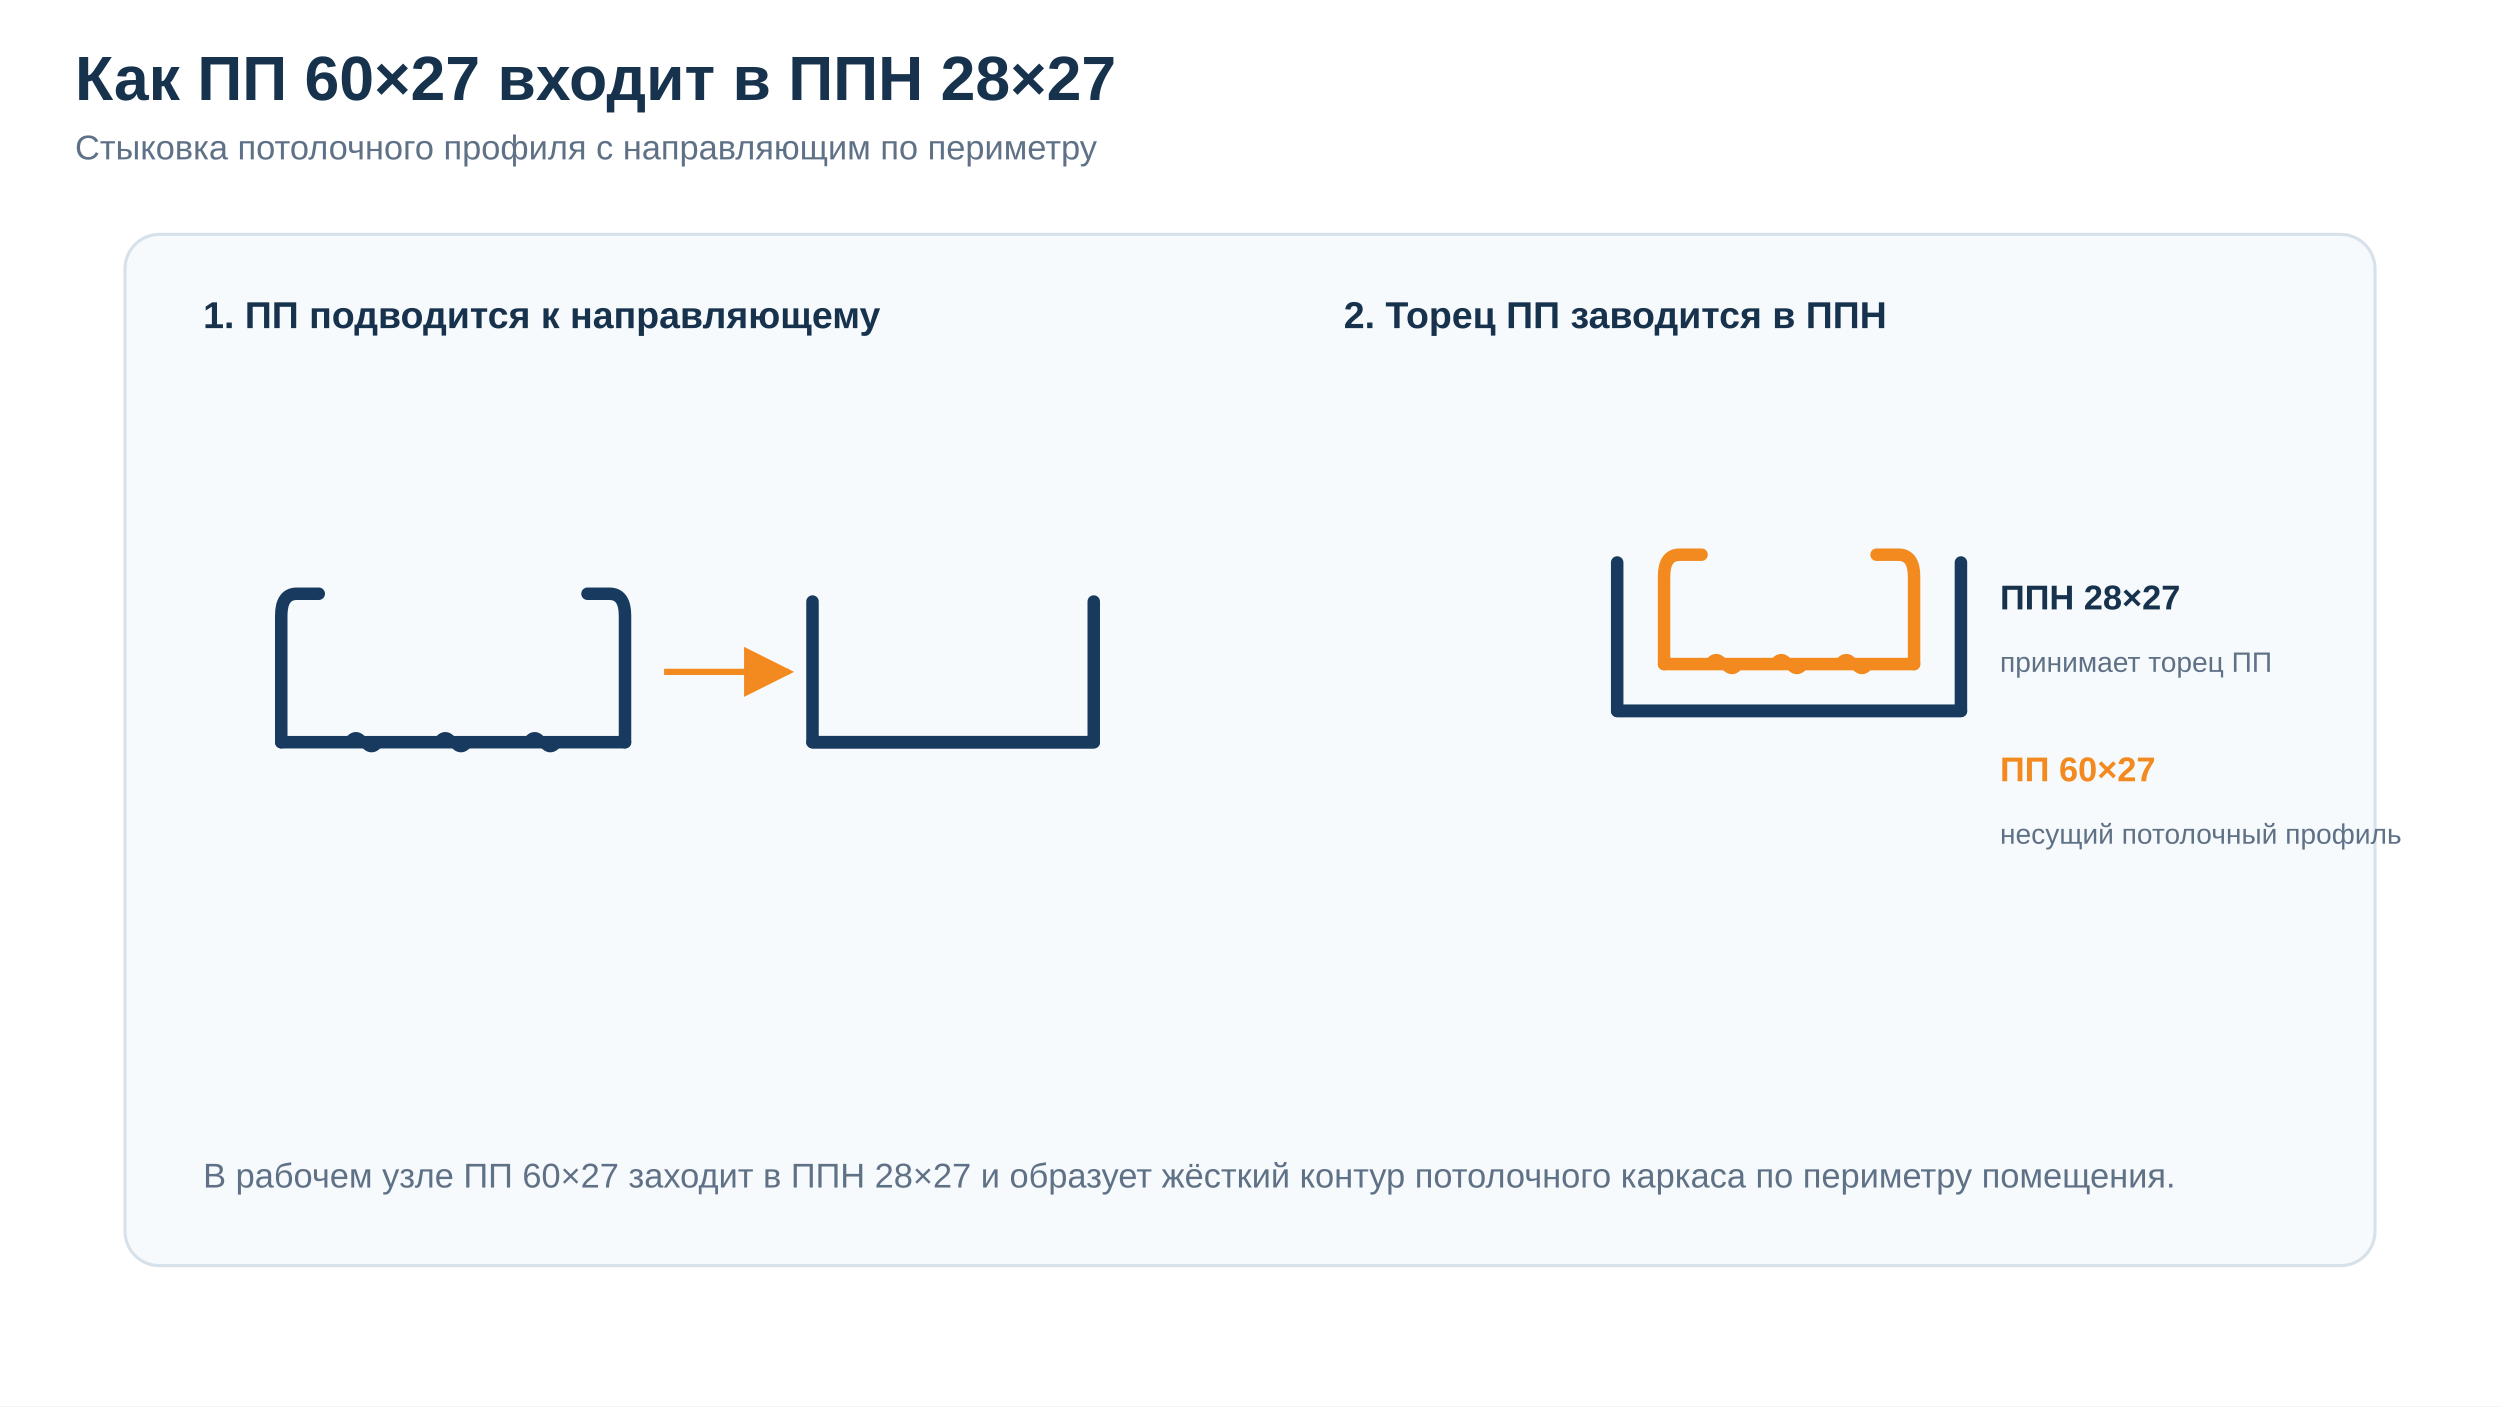
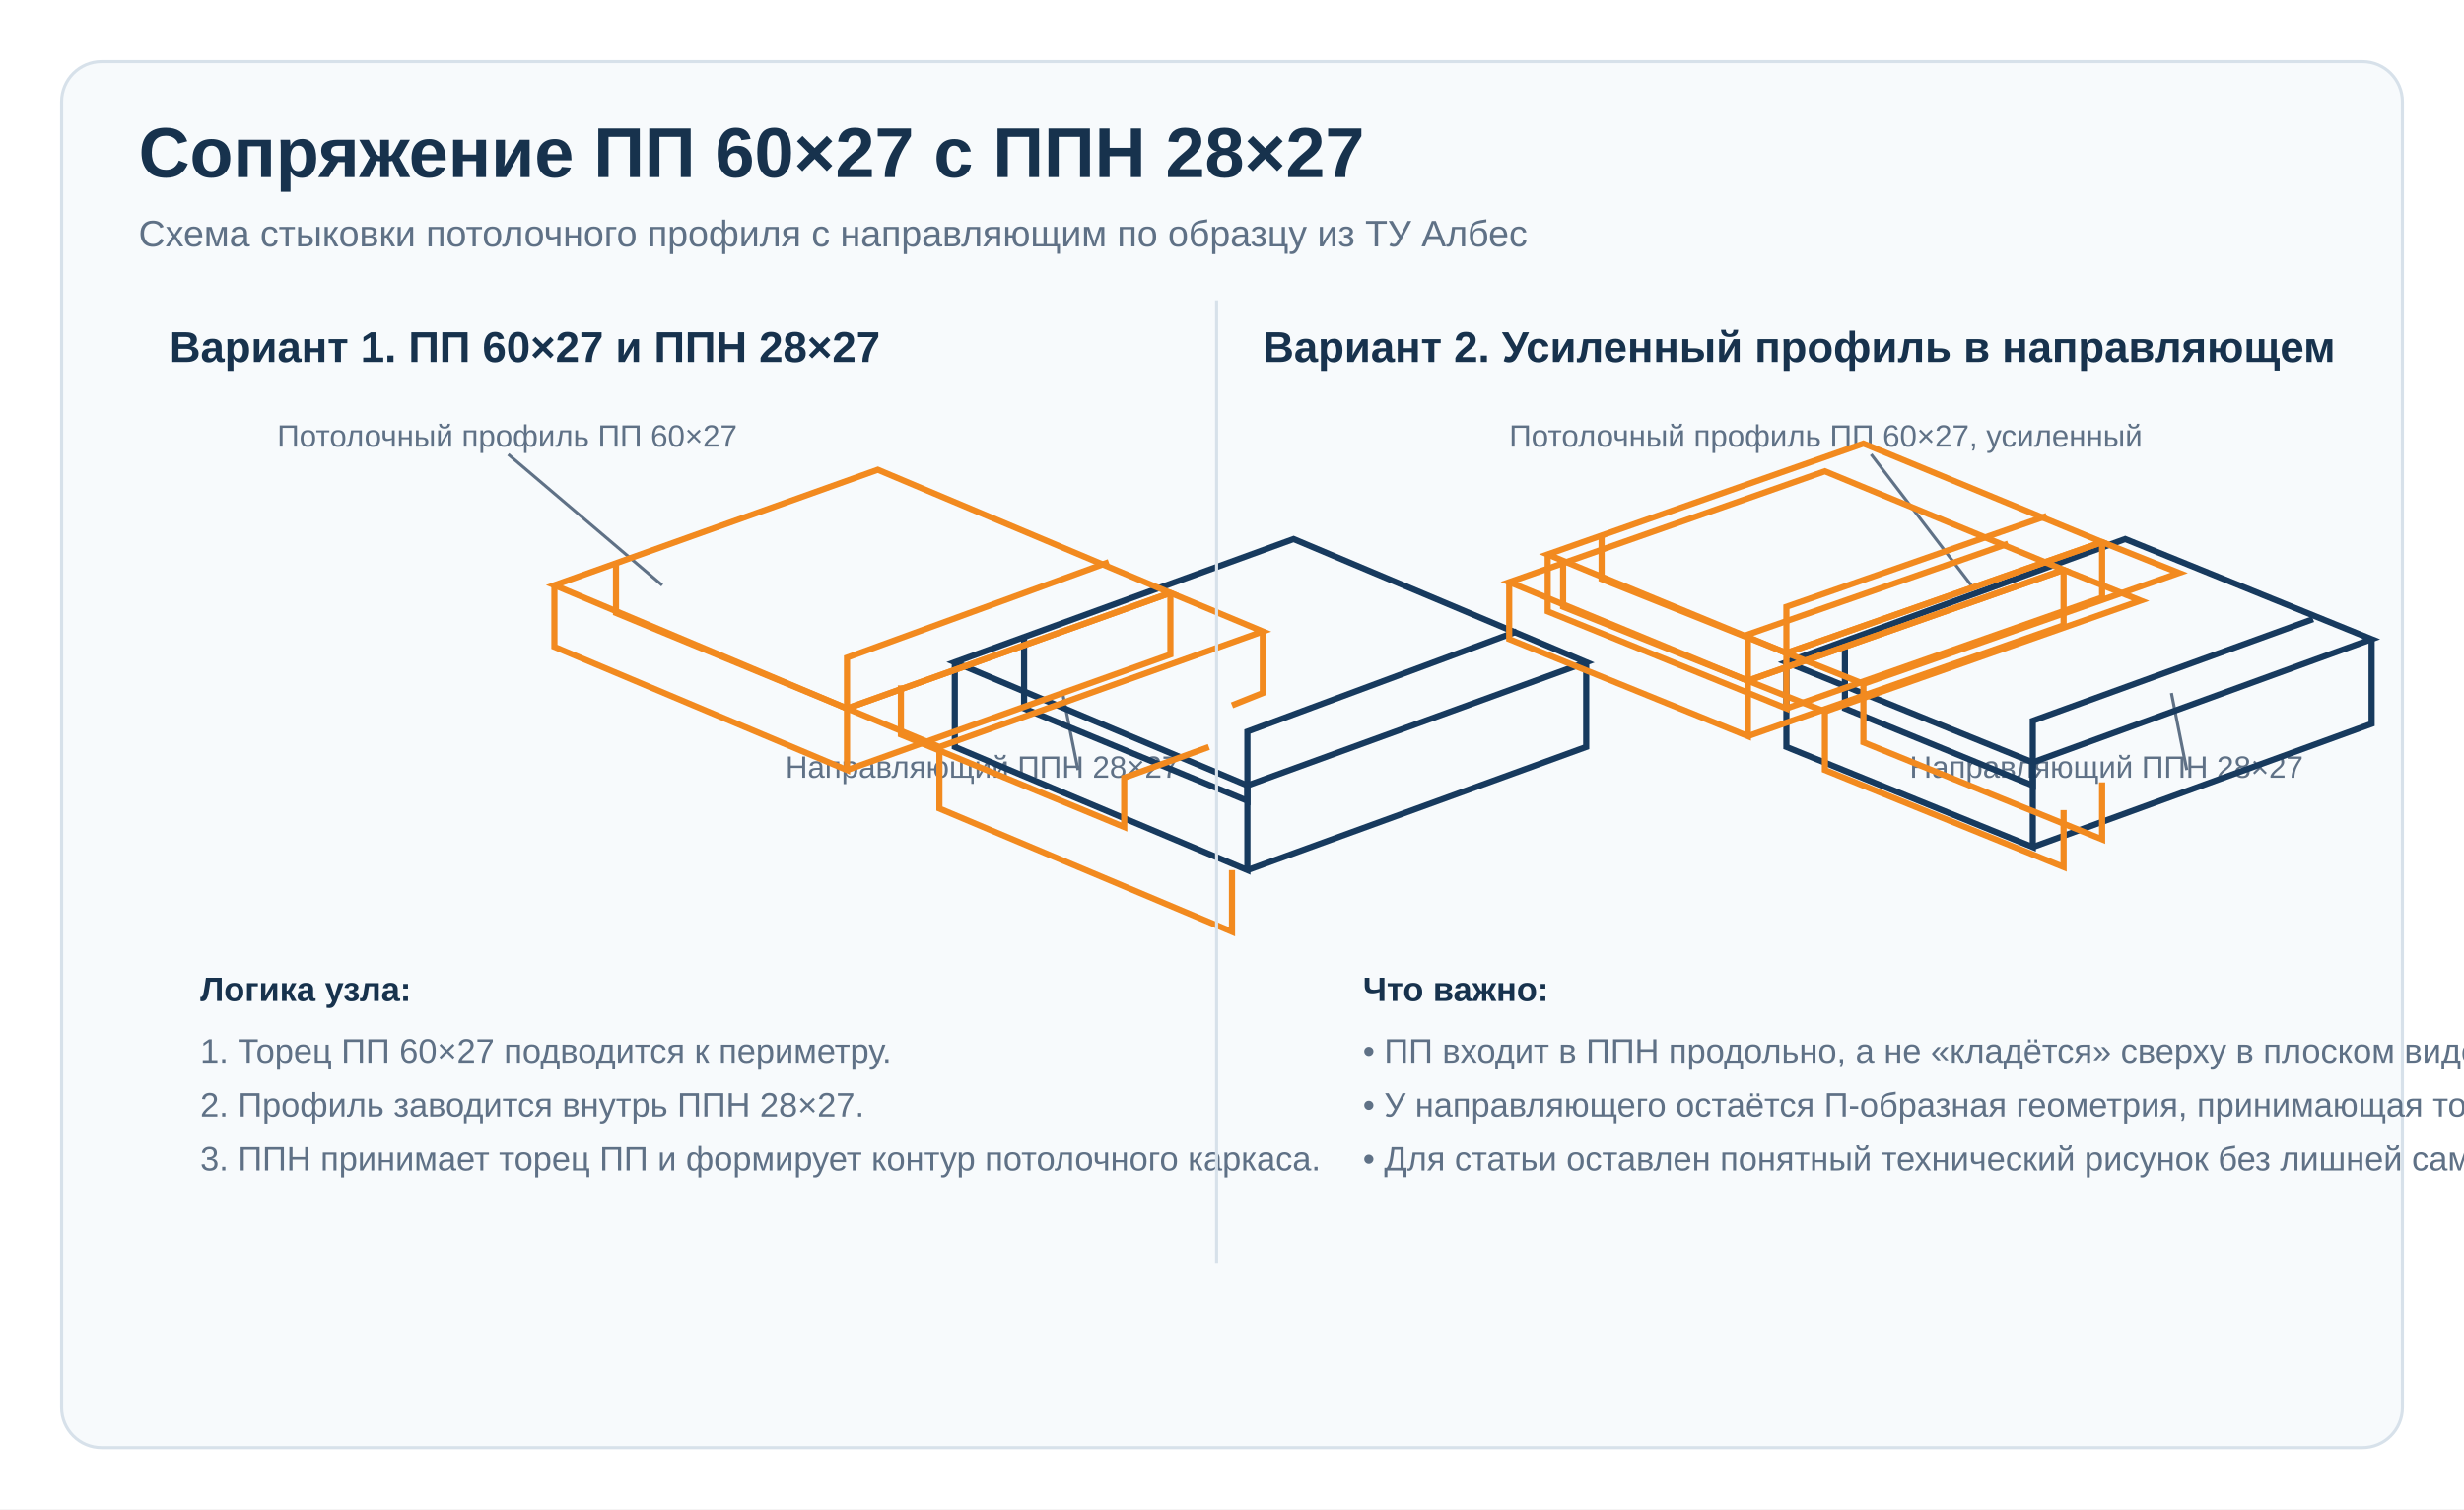
- <svg xmlns="http://www.w3.org/2000/svg" width="1600" height="900" viewBox="0 0 1600 900">
+ <svg xmlns="http://www.w3.org/2000/svg" width="1600" height="980" viewBox="0 0 1600 980">
  <rect width="100%" height="100%" fill="#ffffff" />
-   <defs>
-     <marker id="arrowEnd" viewBox="0 0 10 10" refX="9" refY="5" markerWidth="8" markerHeight="8" orient="auto-start-reverse">
-       <path d="M 0 0 L 10 5 L 0 10 z" fill="#f28a1f" />
-     </marker>
-   </defs>
-   <text x="48" y="64" fill="#17324d" font-family="Arial" font-size="40" font-weight="700" text-anchor="start">Как ПП 60×27 входит в ППН 28×27</text>
-   <text x="48" y="102" fill="#5f7186" font-family="Arial" font-size="22" font-weight="400" text-anchor="start">Стыковка потолочного профиля с направляющим по периметру</text>
-   <rect x="80" y="150" width="1440" height="660" rx="22" fill="#f7fafc" stroke="#d7e1ea" stroke-width="2" />
-   <text x="130" y="210" fill="#17324d" font-family="Arial" font-size="24" font-weight="700" text-anchor="start">1. ПП подводится к направляющему</text>
-   <path d="M 204 380 H 190 Q 180 380 180 394 V 475" fill="none" stroke="#173a5e" stroke-width="8" stroke-linejoin="round" stroke-linecap="round" />
-   <path d="M 376 380 H 390 Q 400 380 400 394 V 475" fill="none" stroke="#173a5e" stroke-width="8" stroke-linejoin="round" stroke-linecap="round" />
-   <line x1="180" y1="475" x2="400" y2="475" stroke="#173a5e" stroke-width="8" stroke-linecap="round" />
-   <path d="M 222.8 475 q 5.0 -7 10.0 0 q 5.0 7 10.0 0" fill="none" stroke="#173a5e" stroke-width="6" stroke-linecap="round" />
-   <path d="M 280.0 475 q 5.0 -7 10.0 0 q 5.0 7 10.0 0" fill="none" stroke="#173a5e" stroke-width="6" stroke-linecap="round" />
-   <path d="M 337.2 475 q 5.0 -7 10.0 0 q 5.0 7 10.0 0" fill="none" stroke="#173a5e" stroke-width="6" stroke-linecap="round" />
-   <path d="M 520 385 V 475 H 700 V 385" fill="none" stroke="#173a5e" stroke-width="8" stroke-linecap="round" stroke-linejoin="round" />
-   <line x1="520" y1="475" x2="700" y2="475" stroke="#173a5e" stroke-width="8" stroke-linecap="round" />
-   <line x1="425" y1="430" x2="505" y2="430" stroke="#f28a1f" stroke-width="4" marker-end="url(#arrowEnd)" />
-   <text x="860" y="210" fill="#17324d" font-family="Arial" font-size="24" font-weight="700" text-anchor="start">2. Торец ПП заводится в ППН</text>
-   <path d="M 1035 360 V 455 H 1255 V 360" fill="none" stroke="#173a5e" stroke-width="8" stroke-linecap="round" stroke-linejoin="round" />
-   <line x1="1035" y1="455" x2="1255" y2="455" stroke="#173a5e" stroke-width="8" stroke-linecap="round" />
-   <path d="M 1089 355 H 1075 Q 1065 355 1065 369 V 425" fill="none" stroke="#f28a1f" stroke-width="8" stroke-linejoin="round" stroke-linecap="round" />
-   <path d="M 1201 355 H 1215 Q 1225 355 1225 369 V 425" fill="none" stroke="#f28a1f" stroke-width="8" stroke-linejoin="round" stroke-linecap="round" />
-   <line x1="1065" y1="425" x2="1225" y2="425" stroke="#f28a1f" stroke-width="8" stroke-linecap="round" />
-   <path d="M 1093.4 425 q 5.0 -7 10.0 0 q 5.0 7 10.0 0" fill="none" stroke="#f28a1f" stroke-width="6" stroke-linecap="round" />
-   <path d="M 1135.0 425 q 5.0 -7 10.0 0 q 5.0 7 10.0 0" fill="none" stroke="#f28a1f" stroke-width="6" stroke-linecap="round" />
-   <path d="M 1176.6 425 q 5.0 -7 10.0 0 q 5.0 7 10.0 0" fill="none" stroke="#f28a1f" stroke-width="6" stroke-linecap="round" />
-   <text x="1280" y="390" fill="#17324d" font-family="Arial" font-size="22" font-weight="700" text-anchor="start">ППН 28×27</text>
-   <text x="1280" y="430" fill="#5f7186" font-family="Arial" font-size="18" font-weight="400" text-anchor="start">принимает торец ПП</text>
-   <text x="1280" y="500" fill="#f28a1f" font-family="Arial" font-size="22" font-weight="700" text-anchor="start">ПП 60×27</text>
-   <text x="1280" y="540" fill="#5f7186" font-family="Arial" font-size="18" font-weight="400" text-anchor="start">несущий потолочный профиль</text>
-   <text x="130" y="760" fill="#5f7186" font-family="Arial" font-size="22" font-weight="400" text-anchor="start">В рабочем узле ПП 60×27 заходит в ППН 28×27 и образует жёсткий контур потолочного каркаса по периметру помещения.</text>
+   <rect x="40" y="40" width="1520" height="900" rx="26" fill="#f7fafc" stroke="#d7e1ea" stroke-width="2" />
+   <text x="90" y="115" fill="#17324d" font-family="Arial" font-size="46" font-weight="700">Сопряжение ПП 60×27 с ППН 28×27</text>
+   <text x="90" y="160" fill="#5f7186" font-family="Arial" font-size="24">Схема стыковки потолочного профиля с направляющим по образцу из ТУ Албес</text>
+   <text x="110" y="235" fill="#17324d" font-family="Arial" font-size="28" font-weight="700">Вариант 1. ПП 60×27 и ППН 28×27</text>
+   <text x="820" y="235" fill="#17324d" font-family="Arial" font-size="28" font-weight="700">Вариант 2. Усиленный профиль в направляющем</text>
+   <text x="180" y="290" fill="#5f7186" font-family="Arial" font-size="20">Потолочный профиль ПП 60×27</text>
+   <line x1="330" y1="295" x2="430" y2="380" stroke="#5f7186" stroke-width="2" />
+   <text x="510" y="505" fill="#5f7186" font-family="Arial" font-size="20">Направляющий ППН 28×27</text>
+   <line x1="700" y1="500" x2="690" y2="450" stroke="#5f7186" stroke-width="2" />
+   <polygon points="620,430 840,350 1030,430 810,510" fill="none" stroke="#173a5e" stroke-width="4" />
+   <polyline points="620,430 620,485 810,565 810,510" fill="none" stroke="#173a5e" stroke-width="4" />
+   <polyline points="1030,430 1030,485 810,565" fill="none" stroke="#173a5e" stroke-width="4" />
+   <polyline points="665,414 665,460 810,520 810,475 985,410" fill="none" stroke="#173a5e" stroke-width="4" />
+   <polygon points="360,380 570,305 760,385 550,460" fill="none" stroke="#f28a1f" stroke-width="4" />
+   <polyline points="360,380 360,420 550,500 550,460" fill="none" stroke="#f28a1f" stroke-width="4" />
+   <polyline points="760,385 760,425 550,500" fill="none" stroke="#f28a1f" stroke-width="4" />
+   <polyline points="400,365 400,398 550,460 550,427 720,365" fill="none" stroke="#f28a1f" stroke-width="4" />
+   <polygon points="550,460 760,385 820,410 610,485" fill="none" stroke="#f28a1f" stroke-width="4" />
+   <polyline points="610,485 610,525 800,605 800,565" fill="none" stroke="#f28a1f" stroke-width="4" />
+   <polyline points="820,410 820,450 800,458" fill="none" stroke="#f28a1f" stroke-width="4" />
+   <polyline points="585,445 585,477 730,537 730,505 785,485" fill="none" stroke="#f28a1f" stroke-width="4" />
+   <text x="130" y="650" fill="#17324d" font-family="Arial" font-size="22" font-weight="700">Логика узла:</text>
+   <text x="130" y="690" fill="#5f7186" font-family="Arial" font-size="22">1. Торец ПП 60×27 подводится к периметру.</text>
+   <text x="130" y="725" fill="#5f7186" font-family="Arial" font-size="22">2. Профиль заводится внутрь ППН 28×27.</text>
+   <text x="130" y="760" fill="#5f7186" font-family="Arial" font-size="22">3. ППН принимает торец ПП и формирует контур потолочного каркаса.</text>
+   <text x="980" y="290" fill="#5f7186" font-family="Arial" font-size="20">Потолочный профиль ПП 60×27, усиленный</text>
+   <line x1="1215" y1="295" x2="1280" y2="380" stroke="#5f7186" stroke-width="2" />
+   <text x="1240" y="505" fill="#5f7186" font-family="Arial" font-size="20">Направляющий ППН 28×27</text>
+   <line x1="1420" y1="500" x2="1410" y2="450" stroke="#5f7186" stroke-width="2" />
+   <polygon points="1160,430 1380,350 1540,415 1320,495" fill="none" stroke="#173a5e" stroke-width="4" />
+   <polyline points="1160,430 1160,485 1320,550 1320,495" fill="none" stroke="#173a5e" stroke-width="4" />
+   <polyline points="1540,415 1540,470 1320,550" fill="none" stroke="#173a5e" stroke-width="4" />
+   <polyline points="1198,416 1198,460 1320,510 1320,468 1502,402" fill="none" stroke="#173a5e" stroke-width="4" />
+   <polygon points="980,378 1185,306 1340,370 1135,442" fill="none" stroke="#f28a1f" stroke-width="4" />
+   <polyline points="980,378 980,415 1135,478 1135,442" fill="none" stroke="#f28a1f" stroke-width="4" />
+   <polyline points="1340,370 1340,406 1135,478" fill="none" stroke="#f28a1f" stroke-width="4" />
+   <polyline points="1015,365 1015,394 1135,442 1135,412 1304,353" fill="none" stroke="#f28a1f" stroke-width="4" />
+   <polygon points="1005,360 1210,288 1365,352 1160,424" fill="none" stroke="#f28a1f" stroke-width="4" />
+   <polyline points="1005,360 1005,397 1160,460 1160,424" fill="none" stroke="#f28a1f" stroke-width="4" />
+   <polyline points="1365,352 1365,388 1160,460" fill="none" stroke="#f28a1f" stroke-width="4" />
+   <polyline points="1040,347 1040,376 1160,424 1160,394 1329,335" fill="none" stroke="#f28a1f" stroke-width="4" />
+   <polygon points="1160,424 1365,352 1415,372 1210,444" fill="none" stroke="#f28a1f" stroke-width="4" />
+   <polyline points="1210,444 1210,482 1365,545 1365,508" fill="none" stroke="#f28a1f" stroke-width="4" />
+   <polygon points="1135,442 1340,370 1390,390 1185,462" fill="none" stroke="#f28a1f" stroke-width="4" />
+   <polyline points="1185,462 1185,500 1340,563 1340,526" fill="none" stroke="#f28a1f" stroke-width="4" />
+   <text x="885" y="650" fill="#17324d" font-family="Arial" font-size="22" font-weight="700">Что важно:</text>
+   <text x="885" y="690" fill="#5f7186" font-family="Arial" font-size="22">• ПП входит в ППН продольно, а не «кладётся» сверху в плоском виде.</text>
+   <text x="885" y="725" fill="#5f7186" font-family="Arial" font-size="22">• У направляющего остаётся П-образная геометрия, принимающая торец профиля.</text>
+   <text x="885" y="760" fill="#5f7186" font-family="Arial" font-size="22">• Для статьи оставлен понятный технический рисунок без лишней самодеятельности.</text>
+   <line x1="790" y1="195" x2="790" y2="820" stroke="#d7e1ea" stroke-width="2" />
</svg>
